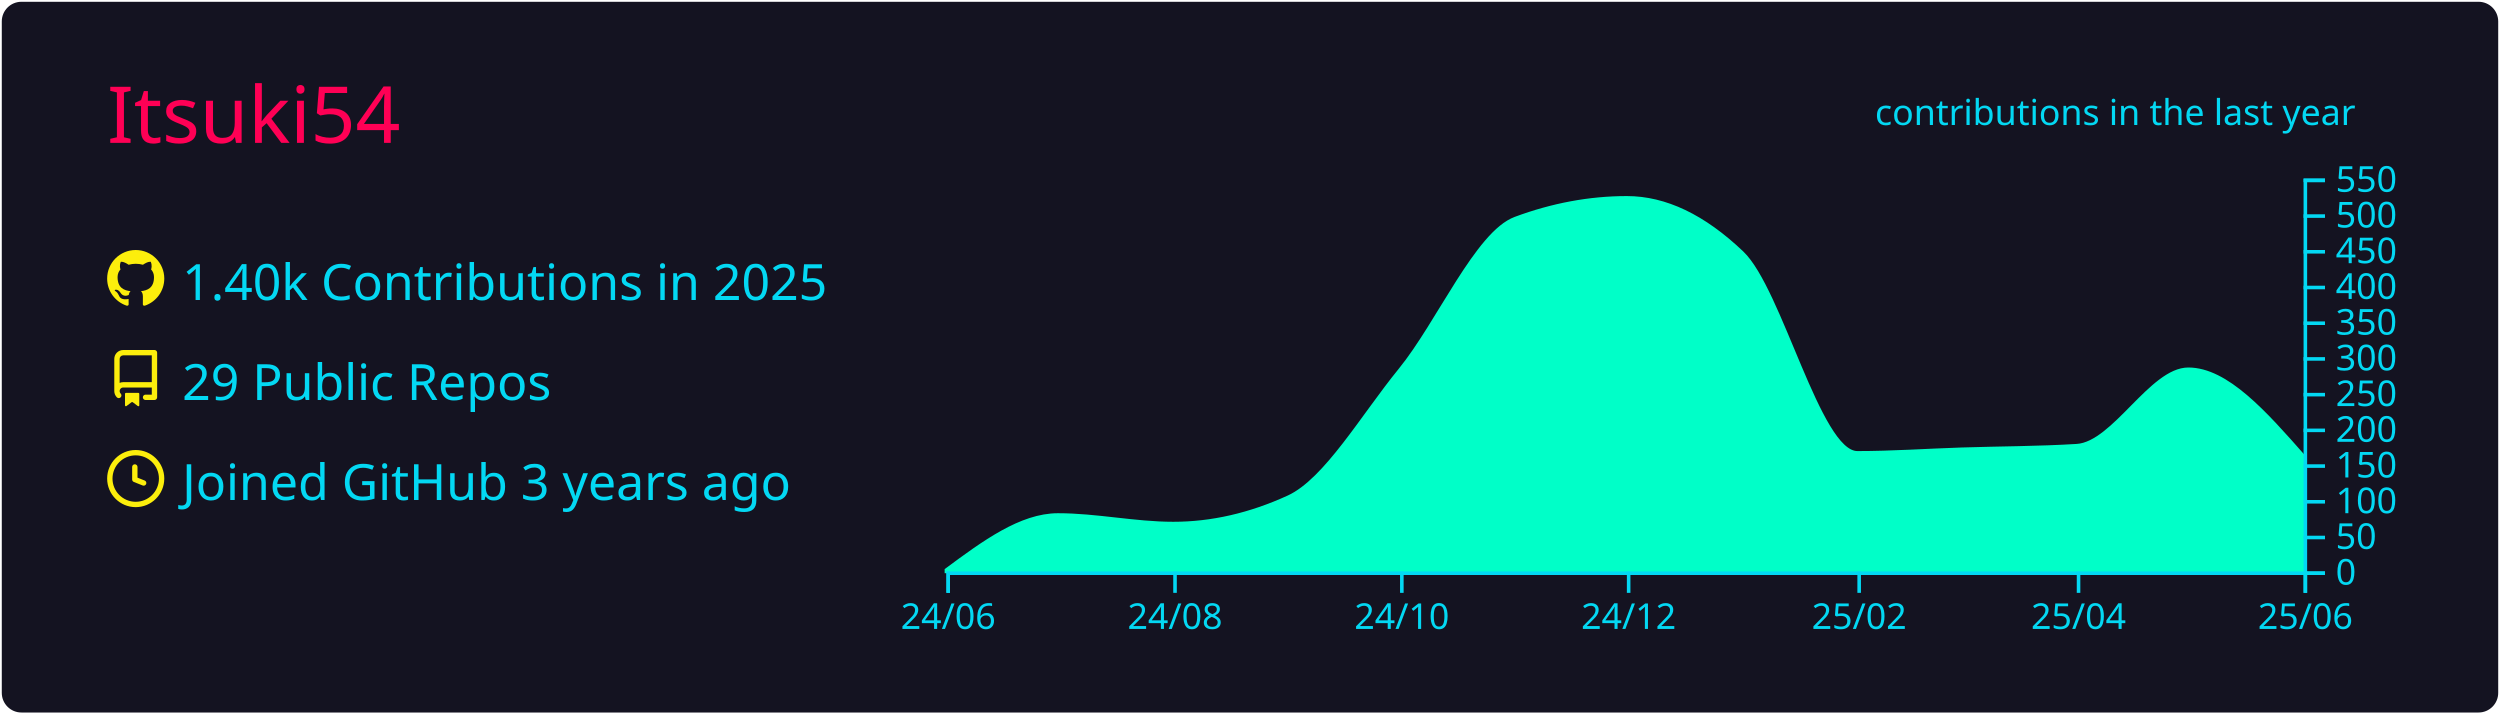
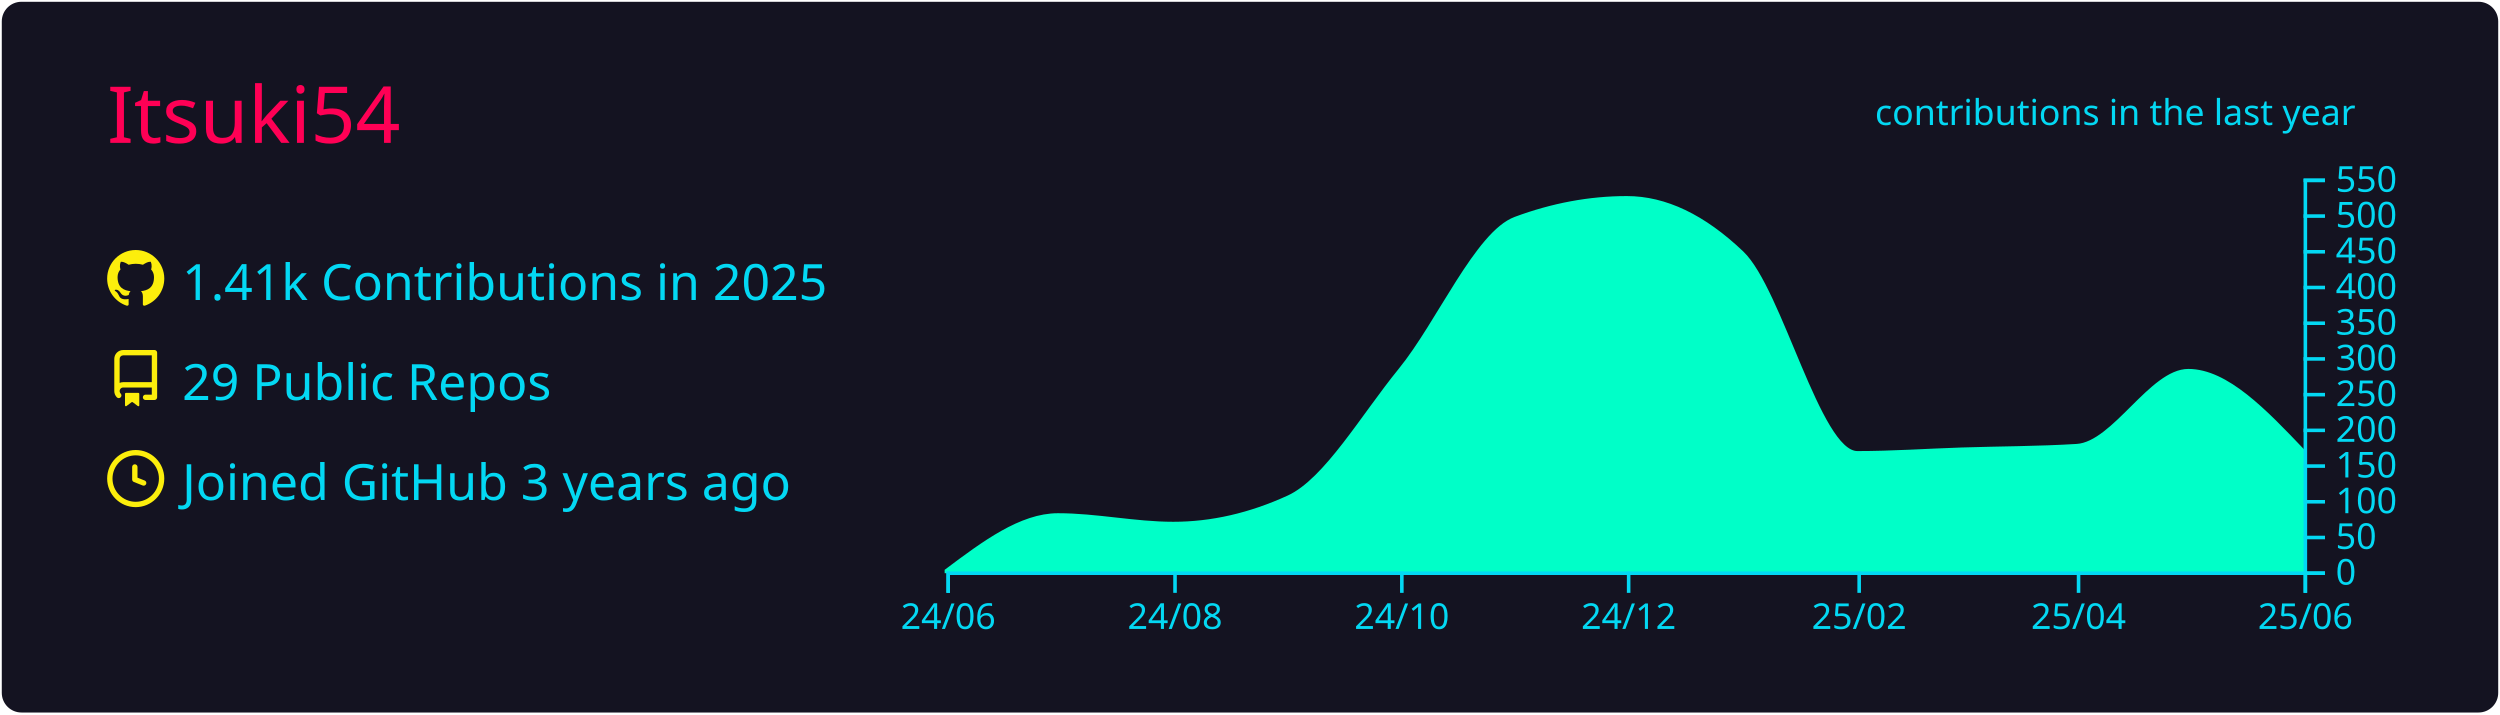
<svg xmlns="http://www.w3.org/2000/svg" width="700" height="200" viewBox="0 0 700 200">
  <style>* {
          font-family: 'Segoe UI', Ubuntu, "Helvetica Neue", Sans-Serif
        }</style>
  <rect x="1" y="1" rx="5" ry="5" height="99%" width="99.714%" stroke="#141321" stroke-width="1" fill="#141321" stroke-opacity="1" />
  <text x="30" y="40" style="font-size: 22px; fill: #ff0055;">Itsuki54</text>
  <g transform="translate(0,40)">
    <g transform="translate(30,30)">
      <g transform="translate(0,0)" width="14" height="14" fill="#fcee0c">
        <path fill-rule="evenodd" d="M8 0C3.58 0 0 3.58 0 8c0 3.54 2.29 6.53 5.47 7.59.4.07.55-.17.55-.38 0-.19-.01-.82-.01-1.49-2.01.37-2.53-.49-2.69-.94-.09-.23-.48-.94-.82-1.13-.28-.15-.68-.52-.01-.53.63-.01 1.08.58 1.23.82.72 1.21 1.87.87 2.33.66.07-.52.28-.87.51-1.07-1.78-.2-3.64-.89-3.64-3.95 0-.87.31-1.59.82-2.15-.08-.2-.36-1.02.08-2.12 0 0 .67-.21 2.2.82.64-.18 1.32-.27 2-.27.68 0 1.36.09 2 .27 1.53-1.04 2.2-.82 2.2-.82.44 1.1.16 1.92.08 2.12.51.56.82 1.27.82 2.15 0 3.07-1.87 3.75-3.65 3.95.29.25.54.73.54 1.48 0 1.07-.01 1.93-.01 2.2 0 .21.15.46.55.38A8.013 8.013 0 0016 8c0-4.42-3.58-8-8-8z" />
      </g>
      <g transform="translate(0,28)" width="14" height="14" fill="#fcee0c">
        <path fill-rule="evenodd" d="M2 2.5A2.5 2.5 0 014.5 0h8.75a.75.75 0 01.75.75v12.5a.75.75 0 01-.75.75h-2.5a.75.75 0 110-1.5h1.75v-2h-8a1 1 0 00-.714 1.7.75.75 0 01-1.072 1.05A2.495 2.495 0 012 11.5v-9zm10.5-1V9h-8c-.356 0-.694.074-1 .208V2.5a1 1 0 011-1h8zM5 12.25v3.25a.25.25 0 00.4.2l1.45-1.087a.25.25 0 01.3 0L8.6 15.7a.25.25 0 00.4-.2v-3.25a.25.25 0 00-.25-.25h-3.5a.25.25 0 00-.25.25z" />
      </g>
      <g transform="translate(0,56)" width="14" height="14" fill="#fcee0c">
        <path fill-rule="evenodd" d="M1.5 8a6.5 6.5 0 1113 0 6.5 6.5 0 01-13 0zM8 0a8 8 0 100 16A8 8 0 008 0zm.5 4.75a.75.75 0 00-1.5 0v3.5a.75.75 0 00.471.696l2.5 1a.75.75 0 00.557-1.392L8.5 7.742V4.75z" />
      </g>
-       <text x="21" y="14" style="fill: #03d8f3; font-size: 14px;">1.40k Contributions in 2025</text>
+       <text x="21" y="14" style="fill: #03d8f3; font-size: 14px;">1.41k Contributions in 2025</text>
      <text x="21" y="42" style="fill: #03d8f3; font-size: 14px;">29 Public Repos</text>
      <text x="21" y="70" style="fill: #03d8f3; font-size: 14px;">Joined GitHub 3 years ago</text>
    </g>
    <g color="#00ffc8" transform="translate(295,10)">
-       <path transform="translate(-30,0)" stroke="#00ffc8" fill="#00ffc8" opacity="1" d="M0,109.6C10.411,101.9,20.822,94.2,31.233,94.2C41.991,94.2,52.749,96.6,63.507,96.6C74.265,96.6,85.023,94.133,95.781,89.2C106.192,84.426,116.603,66.357,127.014,53.6C137.772,40.418,148.53,15.196,159.288,11.2C169.699,7.333,180.11,5.4,190.521,5.4C201.279,5.4,212.037,10.533,222.795,20.8C233.553,31.067,244.311,76.8,255.068,76.8C264.785,76.8,274.502,76.118,284.219,75.8C294.977,75.448,305.735,75.467,316.493,74.8C326.904,74.155,337.315,53.4,347.726,53.4C358.484,53.4,369.242,65.6,380,77.8L380,110C369.242,110,358.484,110,347.726,110C337.315,110,326.904,110,316.493,110C305.735,110,294.977,110,284.219,110C274.502,110,264.785,110,255.068,110C244.311,110,233.553,110,222.795,110C212.037,110,201.279,110,190.521,110C180.11,110,169.699,110,159.288,110C148.53,110,137.772,110,127.014,110C116.603,110,106.192,110,95.781,110C85.023,110,74.265,110,63.507,110C52.749,110,41.991,110,31.233,110C20.822,110,10.411,110,0,110Z" />
+       <path transform="translate(-30,0)" stroke="#00ffc8" fill="#00ffc8" opacity="1" d="M0,109.8C10.411,102,20.822,94.2,31.233,94.2C41.991,94.2,52.749,96.6,63.507,96.6C74.265,96.6,85.023,94.133,95.781,89.2C106.192,84.426,116.603,66.357,127.014,53.6C137.772,40.418,148.53,15.196,159.288,11.2C169.699,7.333,180.11,5.4,190.521,5.4C201.279,5.4,212.037,10.533,222.795,20.8C233.553,31.067,244.311,76.8,255.068,76.8C264.785,76.8,274.502,76.118,284.219,75.8C294.977,75.448,305.735,75.467,316.493,74.8C326.904,74.155,337.315,53.8,347.726,53.8C358.484,53.8,369.242,65.1,380,76.4L380,110C369.242,110,358.484,110,347.726,110C337.315,110,326.904,110,316.493,110C305.735,110,294.977,110,284.219,110C274.502,110,264.785,110,255.068,110C244.311,110,233.553,110,222.795,110C212.037,110,201.279,110,190.521,110C180.11,110,169.699,110,159.288,110C148.53,110,137.772,110,127.014,110C116.603,110,106.192,110,95.781,110C85.023,110,74.265,110,63.507,110C52.749,110,41.991,110,31.233,110C20.822,110,10.411,110,0,110Z" />
      <g color="#03d8f3" transform="translate(-30,110)" fill="none" font-size="10" font-family="sans-serif" text-anchor="middle">
        <path class="domain" stroke="currentColor" d="M0.5,6V0.5H380.5V6" />
        <g class="tick" opacity="1" transform="translate(0.5,0)">
          <line stroke="currentColor" y2="6" />
          <text fill="currentColor" y="9" dy="0.71em">24/06</text>
        </g>
        <g class="tick" opacity="1" transform="translate(64.00685,0)">
          <line stroke="currentColor" y2="6" />
          <text fill="currentColor" y="9" dy="0.71em">24/08</text>
        </g>
        <g class="tick" opacity="1" transform="translate(127.5137,0)">
          <line stroke="currentColor" y2="6" />
          <text fill="currentColor" y="9" dy="0.71em">24/10</text>
        </g>
        <g class="tick" opacity="1" transform="translate(191.0205,0)">
          <line stroke="currentColor" y2="6" />
          <text fill="currentColor" y="9" dy="0.71em">24/12</text>
        </g>
        <g class="tick" opacity="1" transform="translate(255.5685,0)">
          <line stroke="currentColor" y2="6" />
          <text fill="currentColor" y="9" dy="0.71em">25/02</text>
        </g>
        <g class="tick" opacity="1" transform="translate(316.9932,0)">
          <line stroke="currentColor" y2="6" />
          <text fill="currentColor" y="9" dy="0.71em">25/04</text>
        </g>
        <g class="tick" opacity="1" transform="translate(380.5,0)">
          <line stroke="currentColor" y2="6" />
          <text fill="currentColor" y="9" dy="0.71em">25/06</text>
        </g>
      </g>
      <g color="#03d8f3" transform="translate(350,0)" fill="none" font-size="10" font-family="sans-serif" text-anchor="start">
        <path class="domain" stroke="currentColor" d="M6,110.5H0.5V0.5H6" />
        <g class="tick" opacity="1" transform="translate(0,110.5)">
          <line stroke="currentColor" x2="6" />
          <text fill="currentColor" x="9" dy="0.32em">0</text>
        </g>
        <g class="tick" opacity="1" transform="translate(0,100.5)">
          <line stroke="currentColor" x2="6" />
          <text fill="currentColor" x="9" dy="0.32em">50</text>
        </g>
        <g class="tick" opacity="1" transform="translate(0,90.5)">
          <line stroke="currentColor" x2="6" />
          <text fill="currentColor" x="9" dy="0.32em">100</text>
        </g>
        <g class="tick" opacity="1" transform="translate(0,80.5)">
          <line stroke="currentColor" x2="6" />
          <text fill="currentColor" x="9" dy="0.32em">150</text>
        </g>
        <g class="tick" opacity="1" transform="translate(0,70.5)">
          <line stroke="currentColor" x2="6" />
          <text fill="currentColor" x="9" dy="0.32em">200</text>
        </g>
        <g class="tick" opacity="1" transform="translate(0,60.5)">
          <line stroke="currentColor" x2="6" />
          <text fill="currentColor" x="9" dy="0.32em">250</text>
        </g>
        <g class="tick" opacity="1" transform="translate(0,50.5)">
          <line stroke="currentColor" x2="6" />
          <text fill="currentColor" x="9" dy="0.32em">300</text>
        </g>
        <g class="tick" opacity="1" transform="translate(0,40.5)">
          <line stroke="currentColor" x2="6" />
          <text fill="currentColor" x="9" dy="0.32em">350</text>
        </g>
        <g class="tick" opacity="1" transform="translate(0,30.5)">
          <line stroke="currentColor" x2="6" />
          <text fill="currentColor" x="9" dy="0.32em">400</text>
        </g>
        <g class="tick" opacity="1" transform="translate(0,20.5)">
          <line stroke="currentColor" x2="6" />
          <text fill="currentColor" x="9" dy="0.32em">450</text>
        </g>
        <g class="tick" opacity="1" transform="translate(0,10.5)">
          <line stroke="currentColor" x2="6" />
          <text fill="currentColor" x="9" dy="0.32em">500</text>
        </g>
        <g class="tick" opacity="1" transform="translate(0,0.5)">
          <line stroke="currentColor" x2="6" />
          <text fill="currentColor" x="9" dy="0.32em">550</text>
        </g>
      </g>
      <g>
        <text y="-15" x="230" style="fill: #03d8f3; font-size: 10px;">contributions in the last year</text>
      </g>
    </g>
  </g>
</svg>
